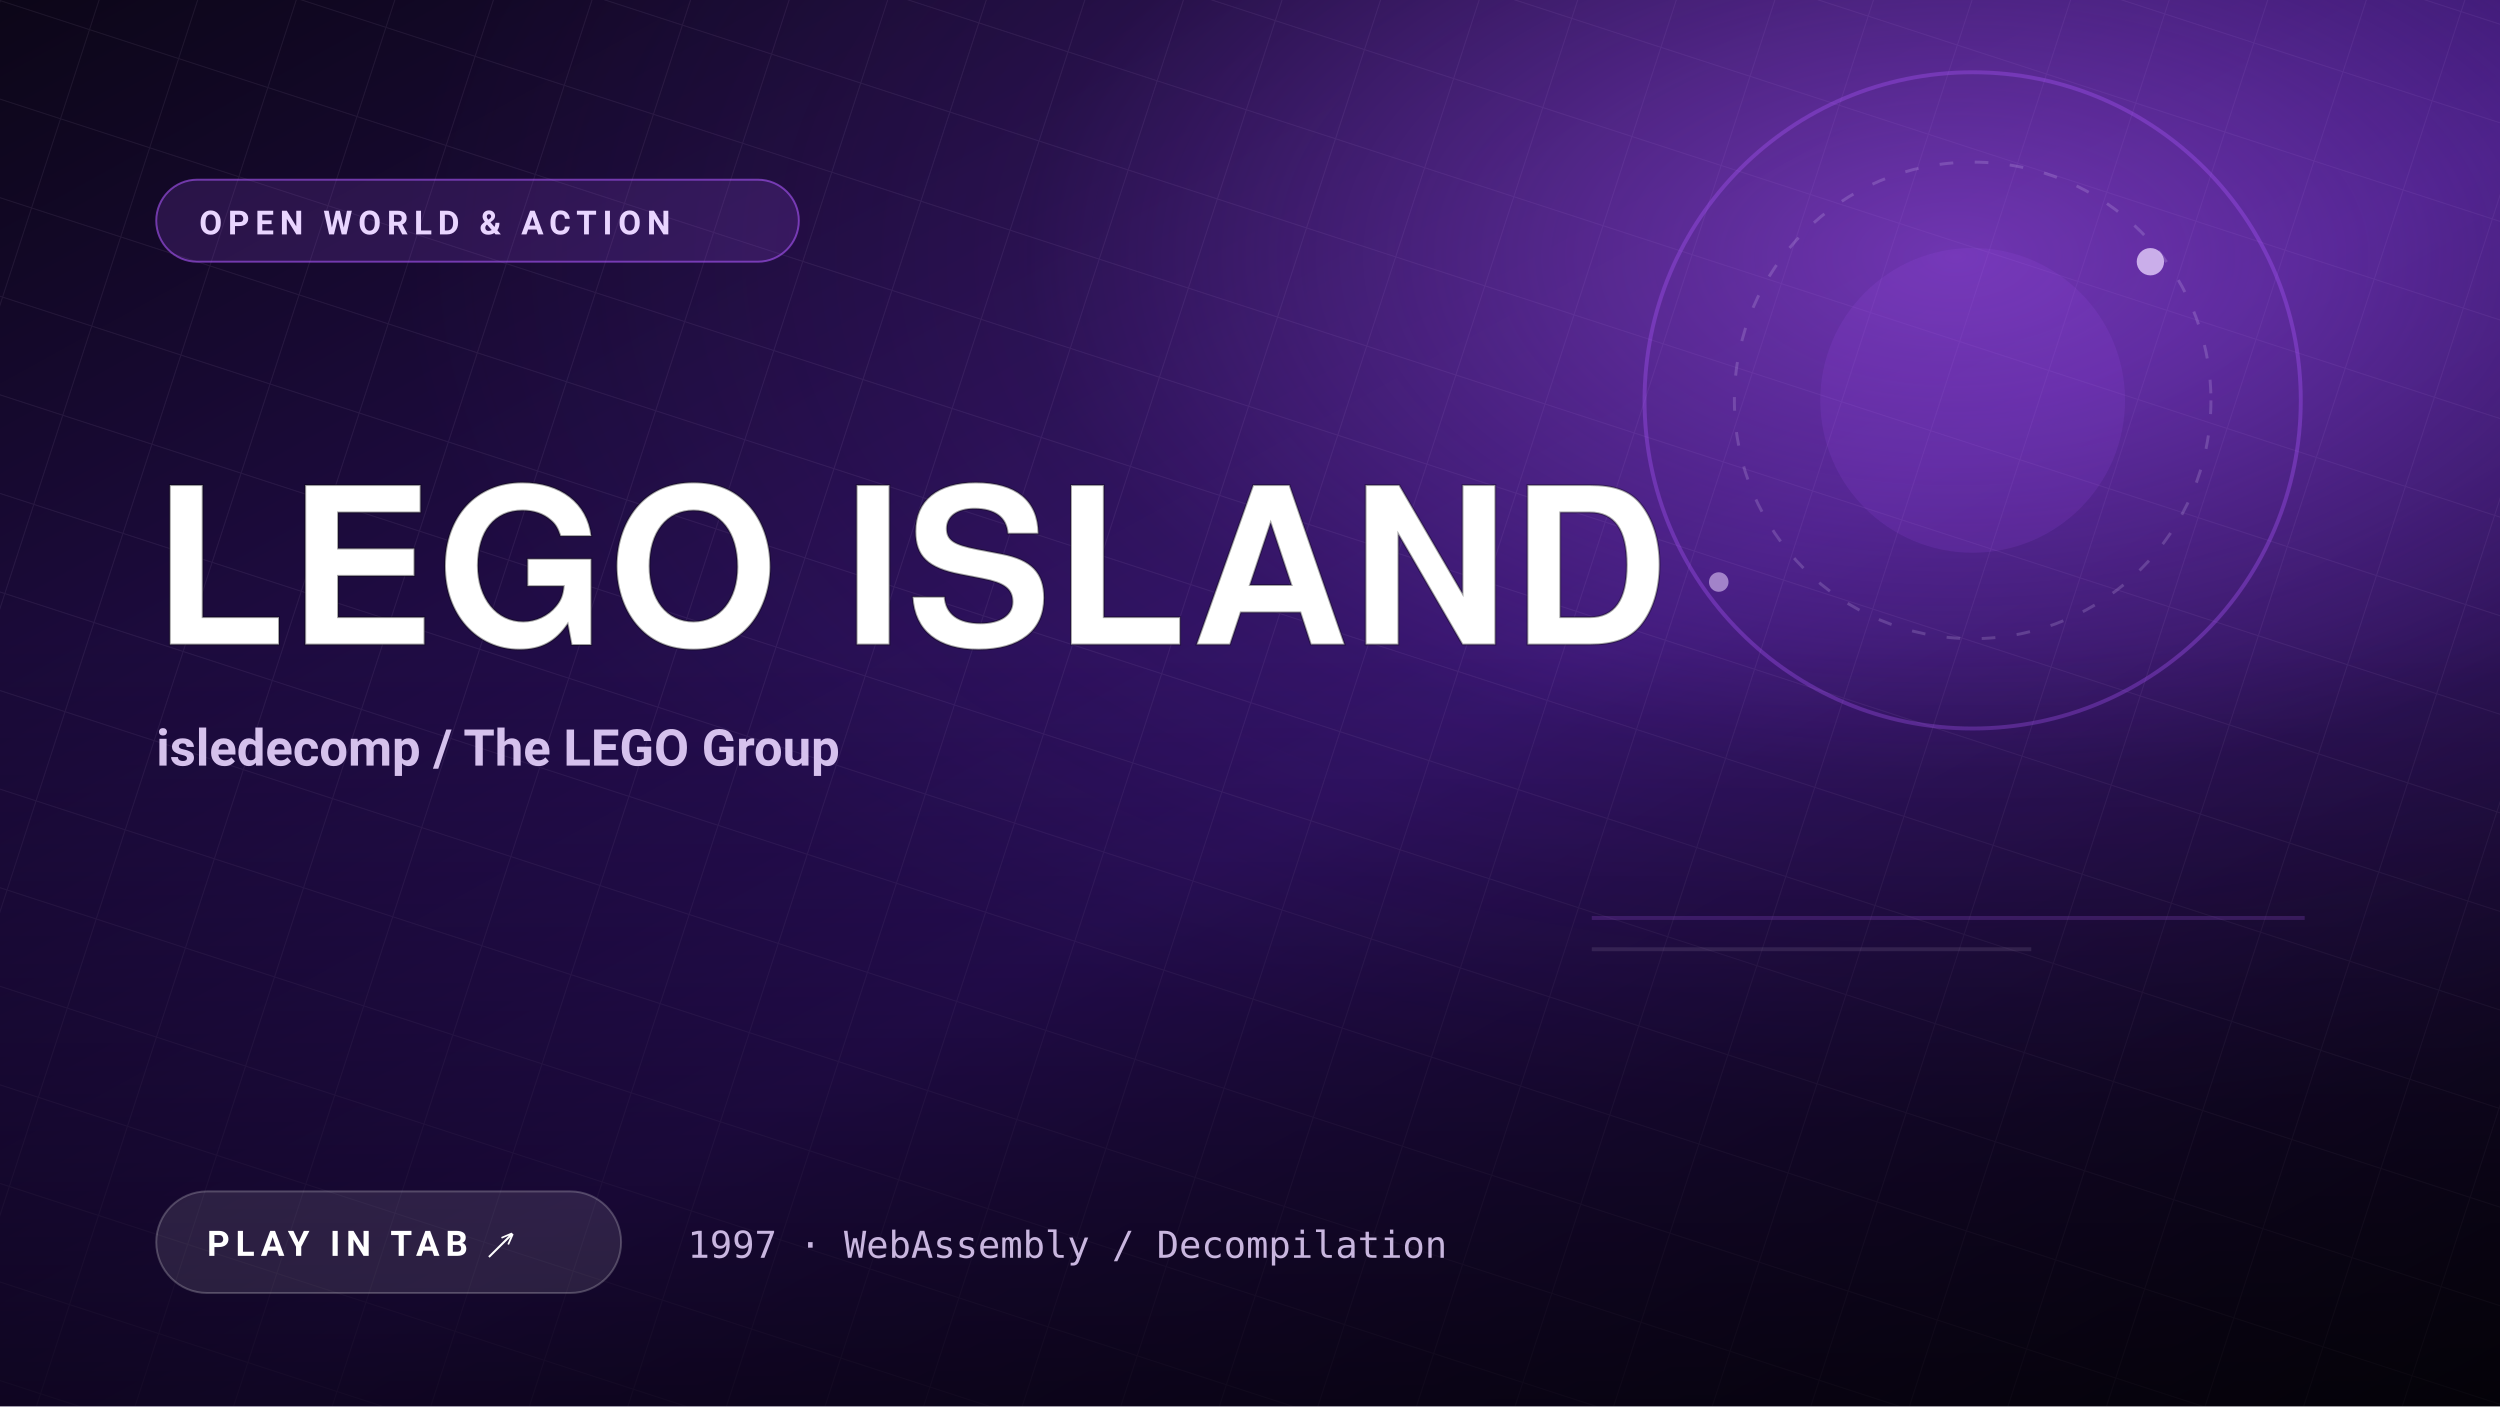
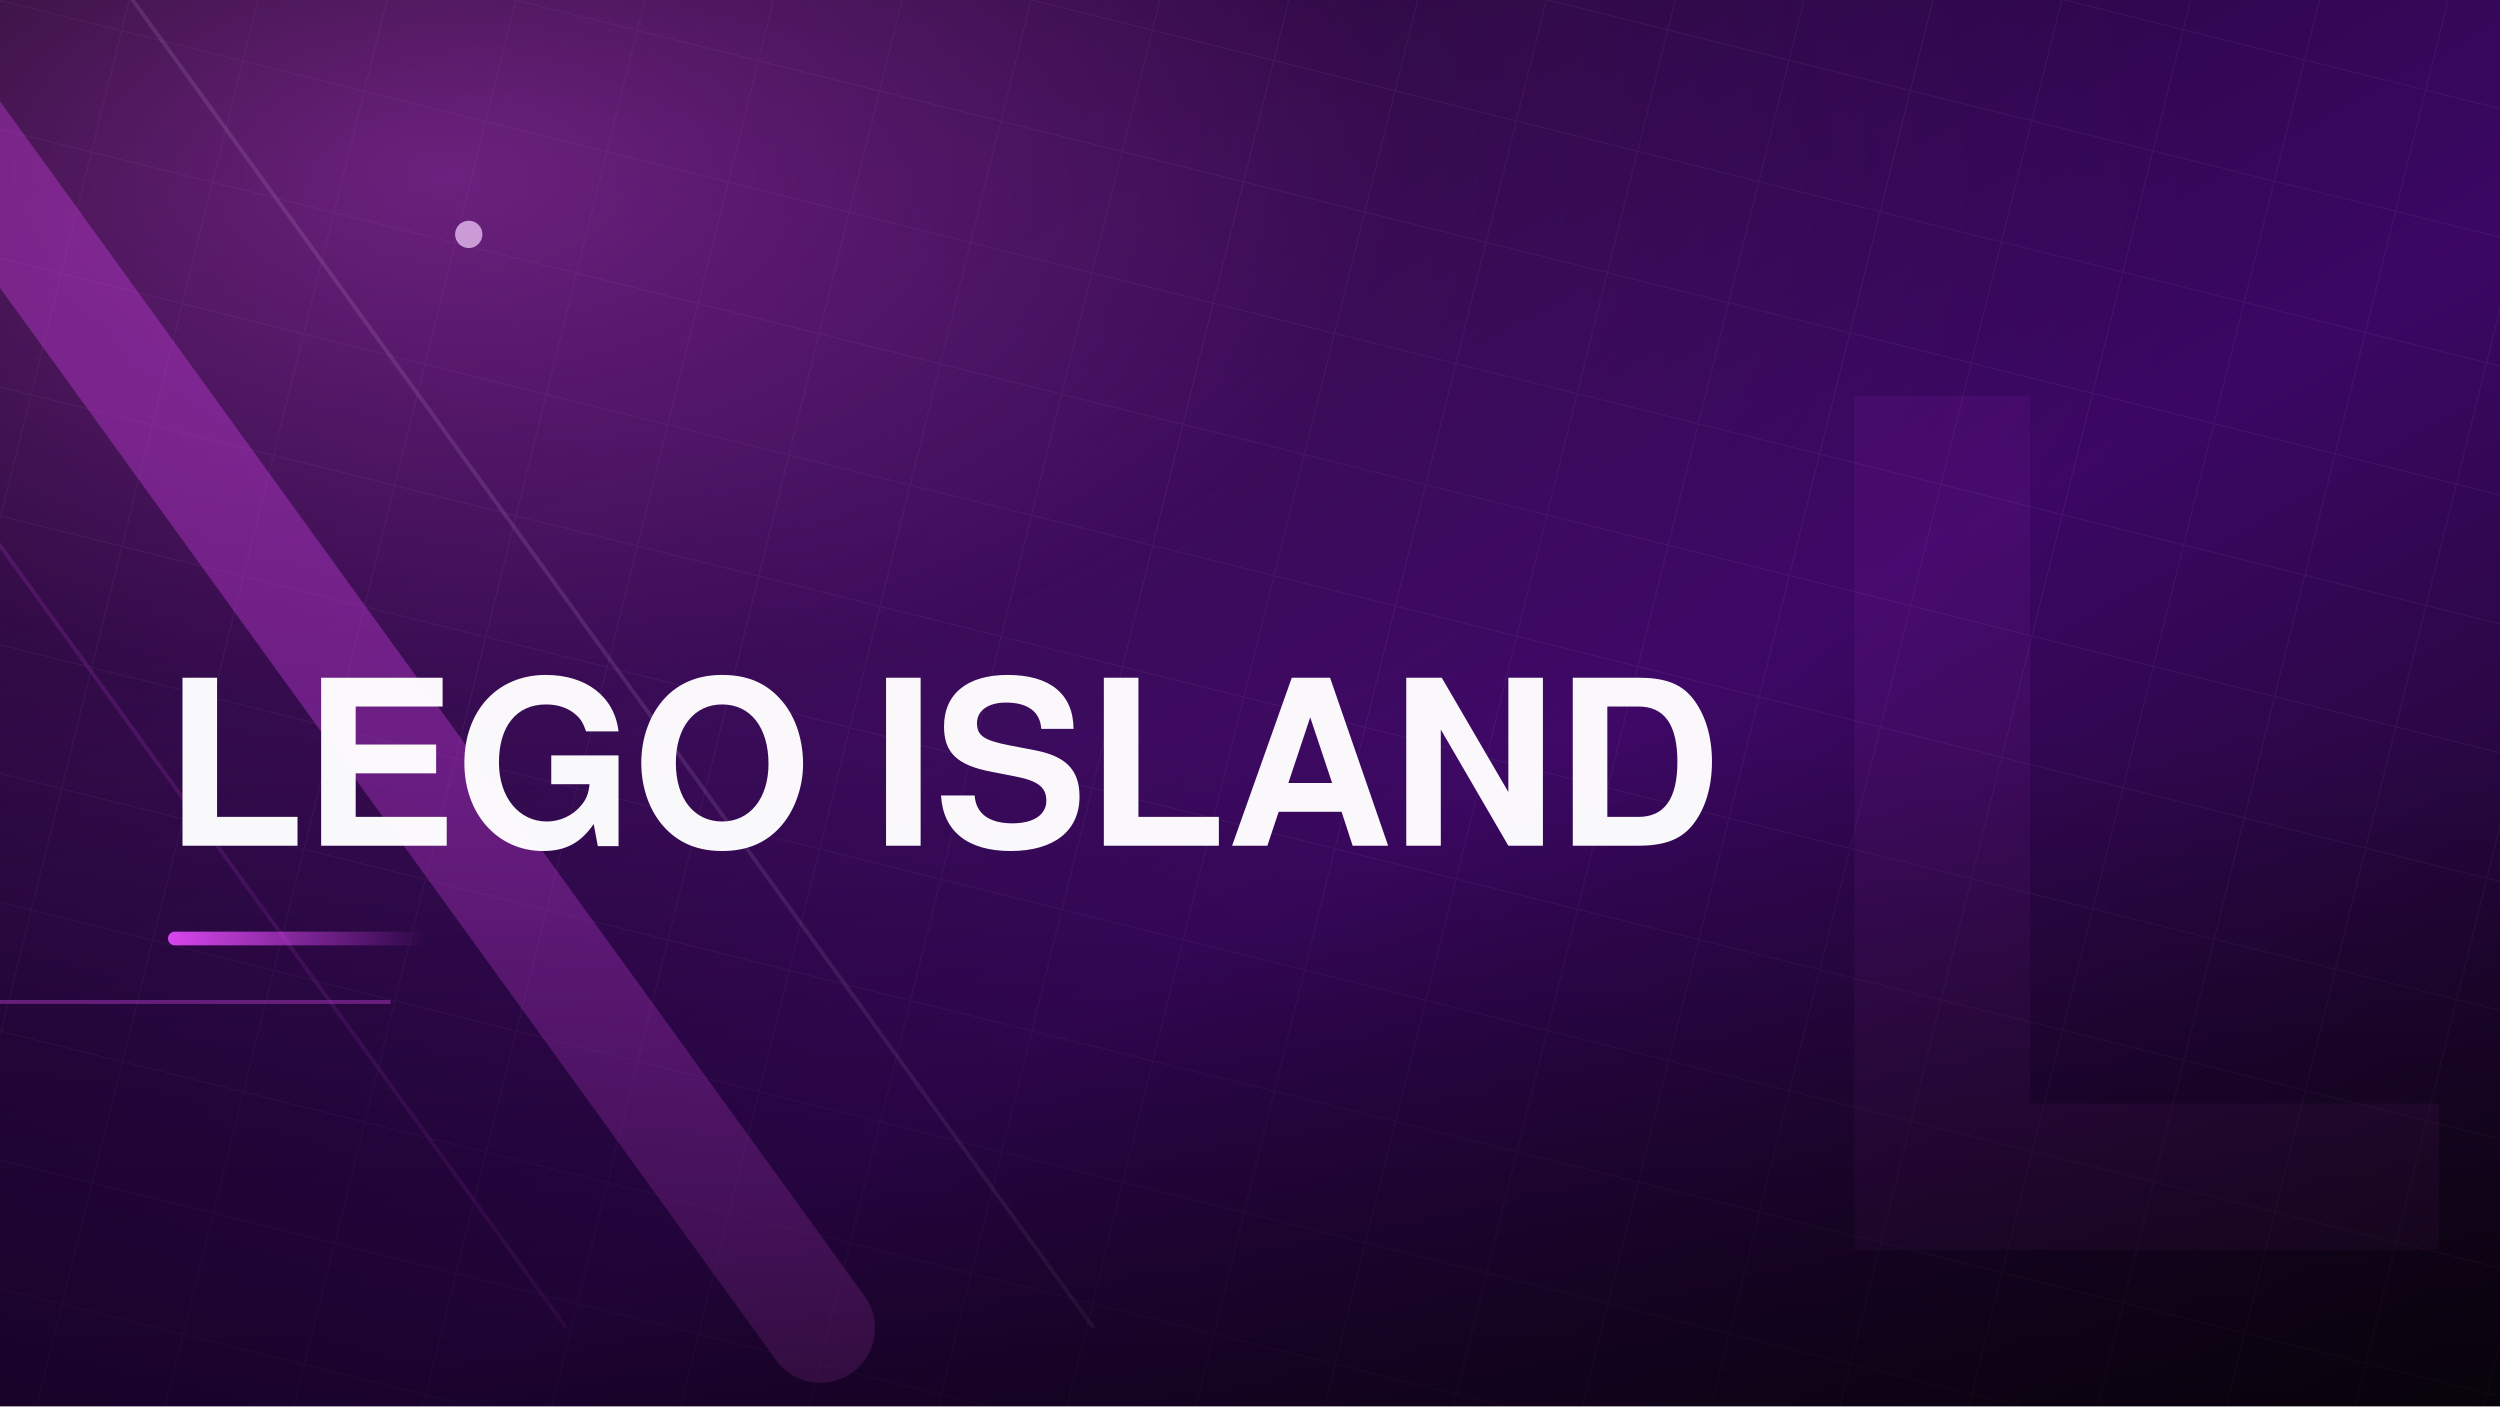
<svg xmlns="http://www.w3.org/2000/svg" viewBox="0 0 1280 720" width="1280" height="720" role="img" aria-label="LEGO Island cover art">
  <defs>
    <linearGradient id="bg" x1="0" y1="0" x2="1" y2="1">
-       <stop offset="0%" stop-color="#0c0618" />
-       <stop offset="55%" stop-color="#2e1065" />
-       <stop offset="100%" stop-color="#0c0618" />
+       <stop offset="0%" stop-color="#120618" />
+       <stop offset="58%" stop-color="#3b0764" />
+       <stop offset="100%" stop-color="#120618" />
    </linearGradient>
-     <radialGradient id="glow" cx="78%" cy="18%" r="62%">
-       <stop offset="0%" stop-color="#a855f7" stop-opacity="0.55" />
-       <stop offset="60%" stop-color="#a855f7" stop-opacity="0.08" />
-       <stop offset="100%" stop-color="#a855f7" stop-opacity="0" />
+     <radialGradient id="glow" cx="18%" cy="12%" r="70%">
+       <stop offset="0%" stop-color="#d946ef" stop-opacity="0.42" />
+       <stop offset="55%" stop-color="#d946ef" stop-opacity="0.07" />
+       <stop offset="100%" stop-color="#d946ef" stop-opacity="0" />
    </radialGradient>
-     <linearGradient id="fade" x1="0" y1="0" x2="0" y2="1">
-       <stop offset="45%" stop-color="#000" stop-opacity="0" />
-       <stop offset="100%" stop-color="#000" stop-opacity="0.65" />
+     <linearGradient id="rule" x1="0" y1="0" x2="1" y2="0">
+       <stop offset="0%" stop-color="#d946ef" stop-opacity="1" />
+       <stop offset="100%" stop-color="#d946ef" stop-opacity="0" />
    </linearGradient>
-     <pattern id="grid" width="48" height="48" patternUnits="userSpaceOnUse" patternTransform="rotate(18)">
-       <path d="M0 0H48M0 0V48" stroke="#e9d5ff" stroke-opacity="0.07" stroke-width="1" />
+     <linearGradient id="shade" x1="0" y1="0" x2="0" y2="1">
+       <stop offset="52%" stop-color="#000" stop-opacity="0" />
+       <stop offset="100%" stop-color="#000" stop-opacity="0.55" />
+     </linearGradient>
+     <pattern id="grid" width="64" height="64" patternUnits="userSpaceOnUse" patternTransform="rotate(14)">
+       <path d="M0 0H64M0 0V64" stroke="#f5d0fe" stroke-opacity="0.055" stroke-width="1" />
    </pattern>
  </defs>
  <rect width="1280" height="720" fill="url(#bg)" />
  <rect width="1280" height="720" fill="url(#grid)" />
  <rect width="1280" height="720" fill="url(#glow)" />
-   <g opacity="0.85">
-     <circle cx="1010" cy="205" r="168" fill="none" stroke="#a855f7" stroke-opacity="0.42" stroke-width="2" />
-     <circle cx="1010" cy="205" r="122" fill="none" stroke="#e9d5ff" stroke-opacity="0.22" stroke-width="1.5" stroke-dasharray="7 11" />
-     <circle cx="1010" cy="205" r="78" fill="#a855f7" fill-opacity="0.15" />
-     <circle cx="1101" cy="134" r="7" fill="#e9d5ff" fill-opacity="0.9" />
-     <circle cx="880" cy="298" r="5" fill="#e9d5ff" fill-opacity="0.65" />
-     <path d="M815 470 L1180 470" stroke="#a855f7" stroke-opacity="0.35" stroke-width="2" />
-     <path d="M815 486 L1040 486" stroke="#e9d5ff" stroke-opacity="0.18" stroke-width="2" />
+   <g>
+     <path d="M-130 -80 L420 680" stroke="#d946ef" stroke-opacity="0.34" stroke-width="56" stroke-linecap="round" />
+     <path d="M-260 -80 L290 680" stroke="#d946ef" stroke-opacity="0.16" stroke-width="2" />
+     <path d="M10 -80 L560 680" stroke="#f5d0fe" stroke-opacity="0.12" stroke-width="2" />
+     <circle cx="240" cy="120" r="7" fill="#f5d0fe" fill-opacity="0.7" />
+     <rect x="-50" y="512" width="250" height="2" fill="#d946ef" fill-opacity="0.5" />
  </g>
-   <rect width="1280" height="720" fill="url(#fade)" />
-   <g transform="translate(80 92)">
-     <rect x="0" y="0" width="329" height="42" rx="21" fill="#a855f7" fill-opacity="0.16" stroke="#a855f7" stroke-opacity="0.6" />
-     <text x="22" y="28" fill="#e9d5ff" font-family="Segoe UI, Roboto, Helvetica, Arial, sans-serif" font-size="17" font-weight="700" letter-spacing="3">OPEN WORLD &amp; ACTION</text>
+   <text x="1268" y="640" text-anchor="end" font-family="Segoe UI, Helvetica, Arial, sans-serif" font-weight="900" font-size="600" fill="#d946ef" fill-opacity="0.07" letter-spacing="-20">L</text>
+   <rect width="1280" height="720" fill="url(#shade)" />
+   <g font-family="Segoe UI, Arial Black, Helvetica, Arial, sans-serif" font-weight="900" font-size="118" letter-spacing="-1">
+     <text x="84" y="433" fill="#ffffff" fill-opacity="0.97">LEGO ISLAND</text>
  </g>
-   <g font-family="Segoe UI, Arial Black, Helvetica, Arial, sans-serif" font-weight="900" font-size="112" letter-spacing="1">
-     <text x="78" y="330" fill="#ffffff" stroke="#000" stroke-opacity="0.35" stroke-width="1">LEGO ISLAND</text>
-   </g>
-   <text x="80" y="392" fill="#e9d5ff" font-family="Segoe UI, Roboto, Helvetica, Arial, sans-serif" font-size="26" font-weight="600" opacity="0.9">isledecomp / The LEGO Group</text>
-   <g transform="translate(80 610)">
-     <rect x="0" y="0" width="238" height="52" rx="26" fill="#ffffff" fill-opacity="0.1" stroke="#ffffff" stroke-opacity="0.22" />
-     <text x="26" y="33" fill="#ffffff" font-family="Segoe UI, Roboto, Helvetica, Arial, sans-serif" font-size="18" font-weight="700" letter-spacing="3">PLAY IN TAB ↗</text>
-     <text x="272" y="34" fill="#e9d5ff" font-family="ui-monospace, SFMono-Regular, Menlo, monospace" font-size="19" opacity="0.85">1997 · WebAssembly / Decompilation</text>
-   </g>
+   <rect x="86" y="477" width="132" height="7" rx="3.5" fill="url(#rule)" />
</svg>
